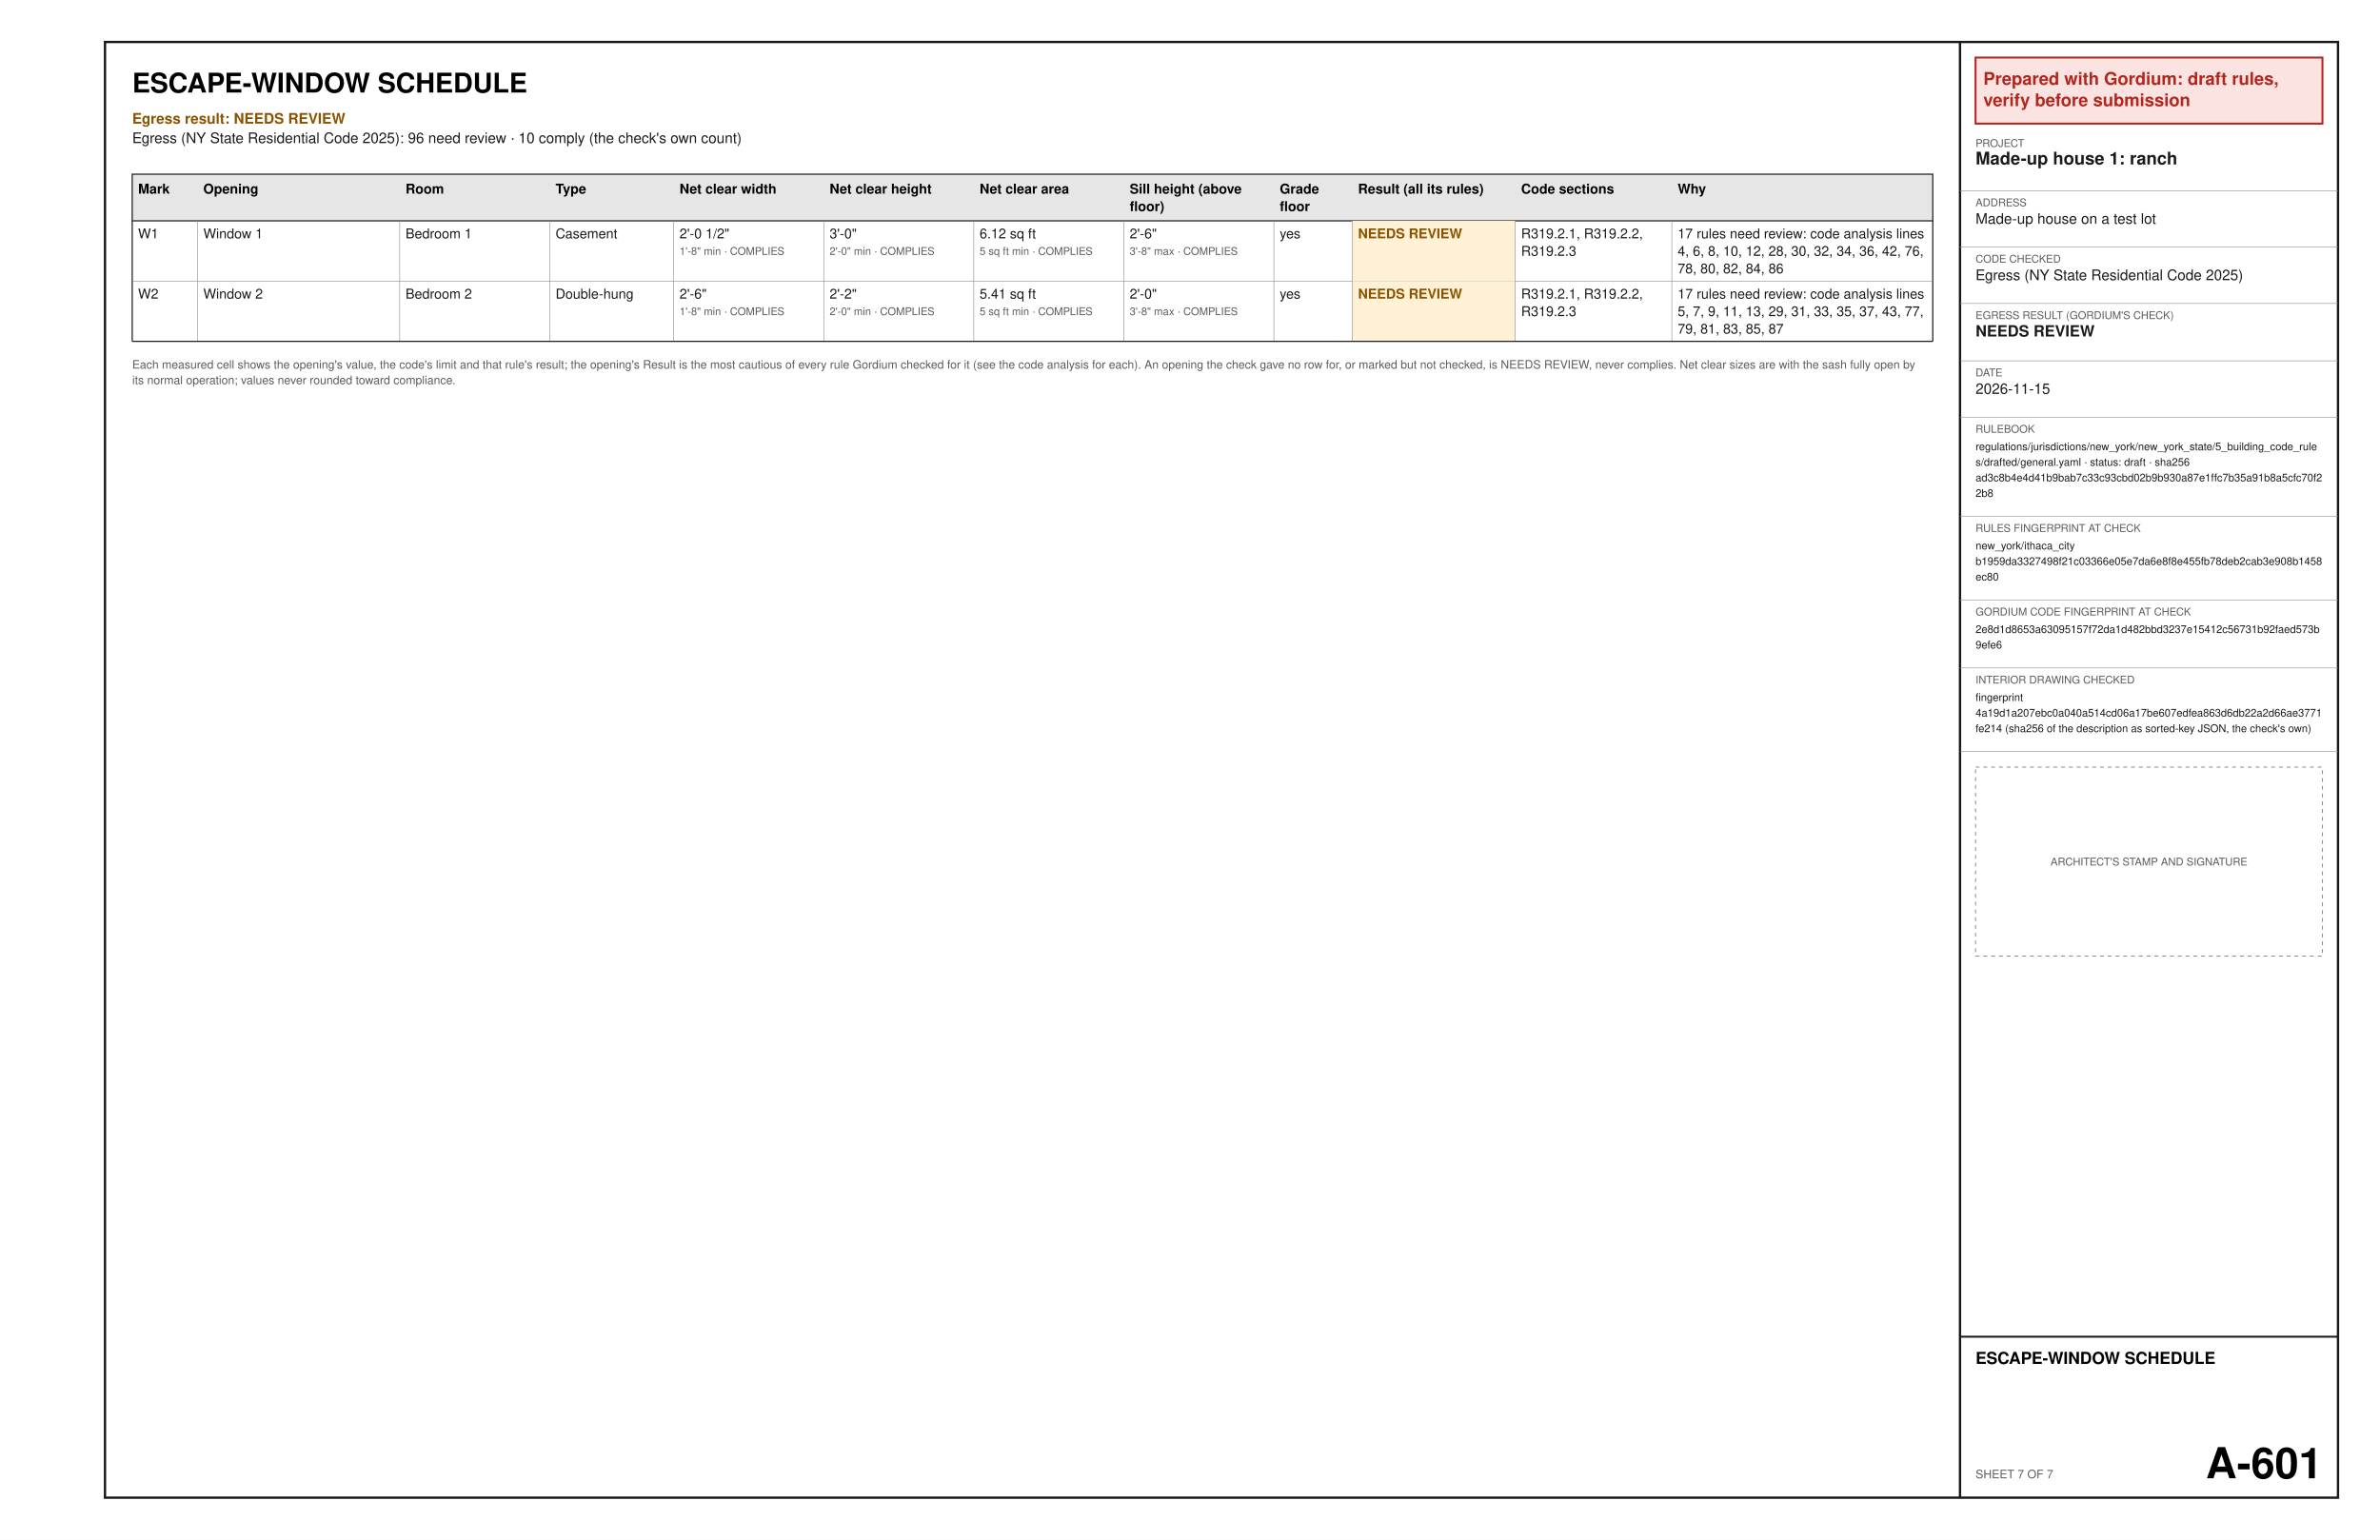
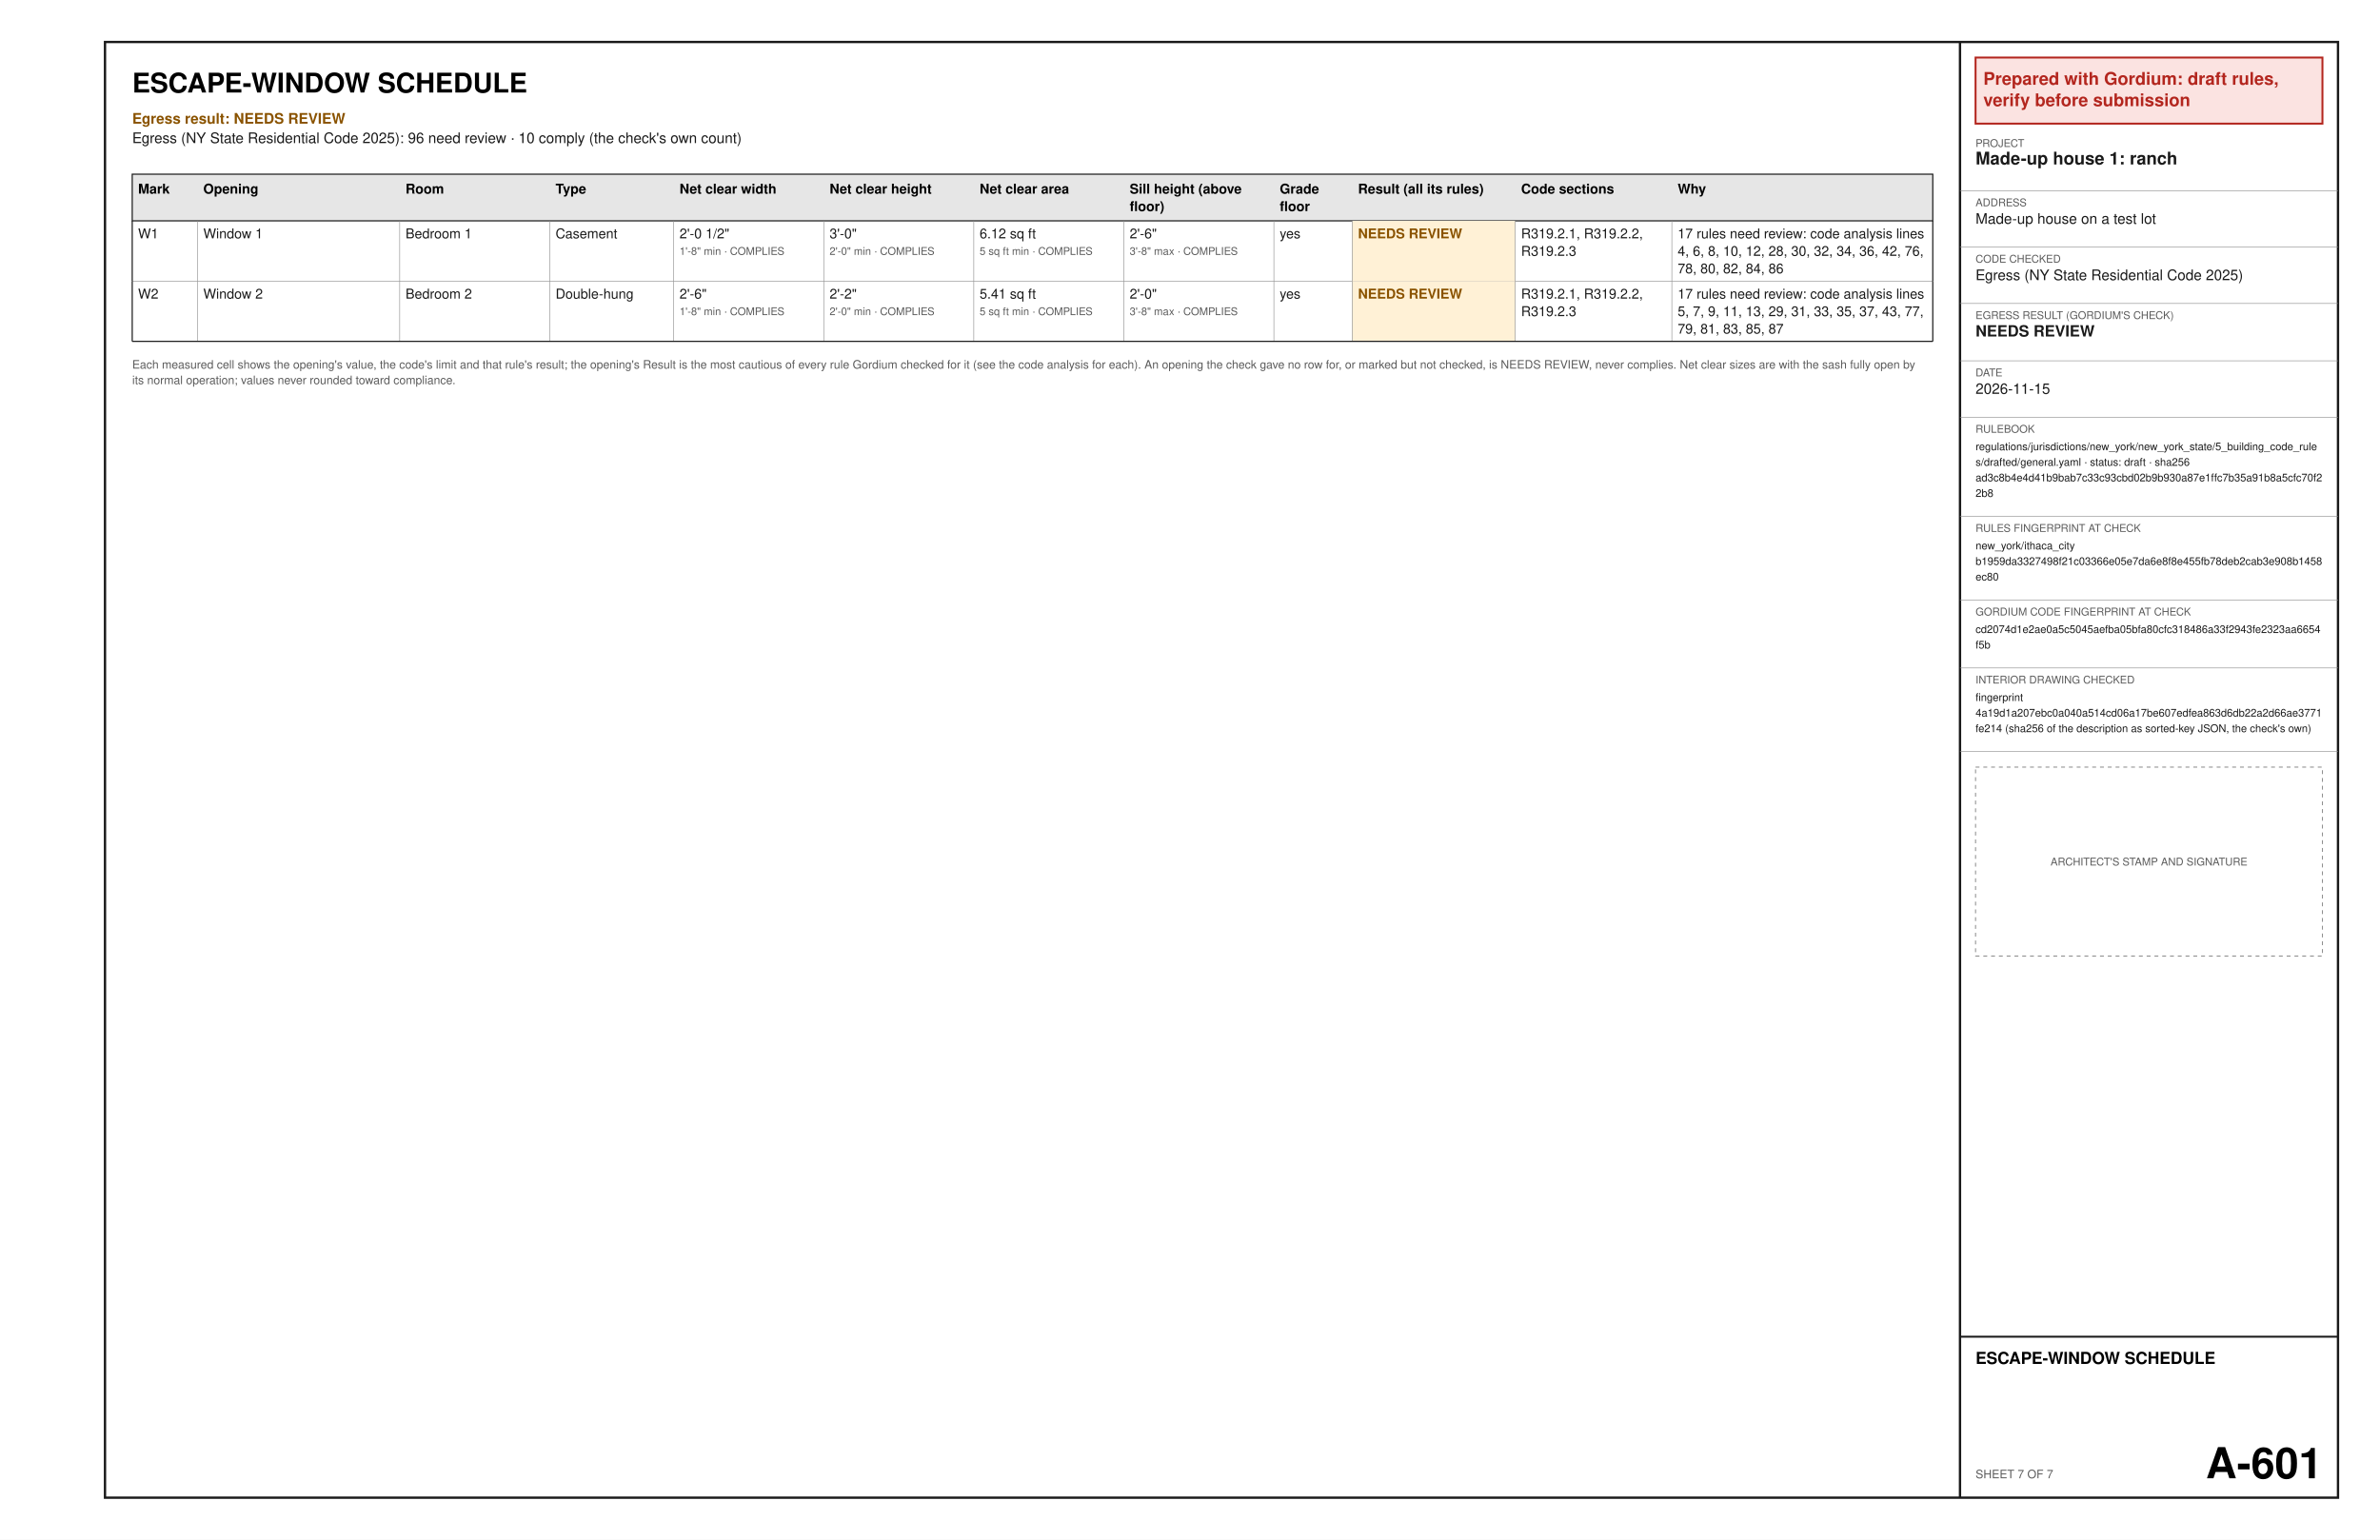
<svg xmlns="http://www.w3.org/2000/svg" width="17in" height="11in" viewBox="0 0 1224 792" font-family="Helvetica, Arial, sans-serif">
  <rect x="0" y="0" width="1224" height="792" fill="#ffffff" />
  <text x="68" y="47.6" font-size="14" font-weight="bold" text-anchor="start" fill="#000000" xml:space="preserve">ESCAPE-WINDOW SCHEDULE</text>
  <text x="68" y="63.6" font-size="7.5" font-weight="bold" text-anchor="start" fill="#8a5300" xml:space="preserve">Egress result: NEEDS REVIEW</text>
  <text x="68" y="73.6" font-size="7.5" text-anchor="start" fill="#1a1a1a" xml:space="preserve">Egress (NY State Residential Code 2025): 96 need review · 10 comply (the check's own count)</text>
  <polygon points="68,89.6 994,89.6 994,113.6 68,113.6" fill="#e6e6e6" stroke="#1a1a1a" stroke-width="0.6" />
  <text x="71" y="99.6" font-size="7" font-weight="bold" text-anchor="start" fill="#000000" xml:space="preserve">Mark</text>
  <text x="104.55" y="99.6" font-size="7" font-weight="bold" text-anchor="start" fill="#000000" xml:space="preserve">Opening</text>
  <text x="208.56" y="99.6" font-size="7" font-weight="bold" text-anchor="start" fill="#000000" xml:space="preserve">Room</text>
  <text x="285.72" y="99.6" font-size="7" font-weight="bold" text-anchor="start" fill="#000000" xml:space="preserve">Type</text>
  <text x="349.47" y="99.6" font-size="7" font-weight="bold" text-anchor="start" fill="#000000" xml:space="preserve">Net clear width</text>
  <text x="426.64" y="99.6" font-size="7" font-weight="bold" text-anchor="start" fill="#000000" xml:space="preserve">Net clear height</text>
  <text x="503.8" y="99.6" font-size="7" font-weight="bold" text-anchor="start" fill="#000000" xml:space="preserve">Net clear area</text>
  <text x="580.97" y="99.6" font-size="7" font-weight="bold" text-anchor="start" fill="#000000" xml:space="preserve">Sill height (above</text>
  <text x="580.97" y="108.6" font-size="7" font-weight="bold" text-anchor="start" fill="#000000" xml:space="preserve">floor)</text>
  <text x="658.14" y="99.6" font-size="7" font-weight="bold" text-anchor="start" fill="#000000" xml:space="preserve">Grade</text>
  <text x="658.14" y="108.6" font-size="7" font-weight="bold" text-anchor="start" fill="#000000" xml:space="preserve">floor</text>
  <text x="698.4" y="99.6" font-size="7" font-weight="bold" text-anchor="start" fill="#000000" xml:space="preserve">Result (all its rules)</text>
  <text x="782.28" y="99.6" font-size="7" font-weight="bold" text-anchor="start" fill="#000000" xml:space="preserve">Code sections</text>
  <text x="862.8" y="99.6" font-size="7" font-weight="bold" text-anchor="start" fill="#000000" xml:space="preserve">Why</text>
  <text x="71" y="122.6" font-size="7" text-anchor="start" fill="#1a1a1a" xml:space="preserve">W1</text>
  <text x="104.55" y="122.6" font-size="7" text-anchor="start" fill="#1a1a1a" xml:space="preserve">Window 1</text>
  <text x="208.56" y="122.6" font-size="7" text-anchor="start" fill="#1a1a1a" xml:space="preserve">Bedroom 1</text>
  <text x="285.72" y="122.6" font-size="7" text-anchor="start" fill="#1a1a1a" xml:space="preserve">Casement</text>
  <text x="349.47" y="122.6" font-size="7" text-anchor="start" fill="#1a1a1a" xml:space="preserve">2'-0 1/2"</text>
  <text x="349.47" y="131.1" font-size="5.5" text-anchor="start" fill="#5a5a5a" xml:space="preserve">1'-8" min · COMPLIES</text>
  <text x="426.64" y="122.6" font-size="7" text-anchor="start" fill="#1a1a1a" xml:space="preserve">3'-0"</text>
  <text x="426.64" y="131.1" font-size="5.5" text-anchor="start" fill="#5a5a5a" xml:space="preserve">2'-0" min · COMPLIES</text>
  <text x="503.8" y="122.6" font-size="7" text-anchor="start" fill="#1a1a1a" xml:space="preserve">6.12 sq ft</text>
  <text x="503.8" y="131.1" font-size="5.5" text-anchor="start" fill="#5a5a5a" xml:space="preserve">5 sq ft min · COMPLIES</text>
  <text x="580.97" y="122.6" font-size="7" text-anchor="start" fill="#1a1a1a" xml:space="preserve">2'-6"</text>
  <text x="580.97" y="131.1" font-size="5.5" text-anchor="start" fill="#5a5a5a" xml:space="preserve">3'-8" max · COMPLIES</text>
  <text x="658.14" y="122.6" font-size="7" text-anchor="start" fill="#1a1a1a" xml:space="preserve">yes</text>
  <polygon points="695.4,113.6 779.28,113.6 779.28,144.6 695.4,144.6" fill="#fff1d6" />
  <text x="698.4" y="122.6" font-size="7" font-weight="bold" text-anchor="start" fill="#8a5300" xml:space="preserve">NEEDS REVIEW</text>
  <text x="782.28" y="122.6" font-size="7" text-anchor="start" fill="#1a1a1a" xml:space="preserve">R319.2.1, R319.2.2,</text>
  <text x="782.28" y="131.6" font-size="7" text-anchor="start" fill="#1a1a1a" xml:space="preserve">R319.2.3</text>
  <text x="862.8" y="122.6" font-size="7" text-anchor="start" fill="#1a1a1a" xml:space="preserve">17 rules need review: code analysis lines</text>
  <text x="862.8" y="131.6" font-size="7" text-anchor="start" fill="#1a1a1a" xml:space="preserve">4, 6, 8, 10, 12, 28, 30, 32, 34, 36, 42, 76,</text>
  <text x="862.8" y="140.6" font-size="7" text-anchor="start" fill="#1a1a1a" xml:space="preserve">78, 80, 82, 84, 86</text>
  <line x1="68" y1="144.6" x2="994" y2="144.6" stroke="#8c8c8c" stroke-width="0.3" />
  <line x1="101.55" y1="113.6" x2="101.55" y2="144.6" stroke="#8c8c8c" stroke-width="0.3" />
  <line x1="205.56" y1="113.6" x2="205.56" y2="144.6" stroke="#8c8c8c" stroke-width="0.3" />
  <line x1="282.72" y1="113.6" x2="282.72" y2="144.6" stroke="#8c8c8c" stroke-width="0.3" />
  <line x1="346.47" y1="113.6" x2="346.47" y2="144.6" stroke="#8c8c8c" stroke-width="0.3" />
  <line x1="423.64" y1="113.6" x2="423.64" y2="144.6" stroke="#8c8c8c" stroke-width="0.3" />
  <line x1="500.8" y1="113.6" x2="500.8" y2="144.6" stroke="#8c8c8c" stroke-width="0.3" />
  <line x1="577.97" y1="113.6" x2="577.97" y2="144.6" stroke="#8c8c8c" stroke-width="0.3" />
  <line x1="655.14" y1="113.6" x2="655.14" y2="144.6" stroke="#8c8c8c" stroke-width="0.3" />
  <line x1="695.4" y1="113.6" x2="695.4" y2="144.6" stroke="#8c8c8c" stroke-width="0.3" />
  <line x1="779.28" y1="113.6" x2="779.28" y2="144.6" stroke="#8c8c8c" stroke-width="0.3" />
  <line x1="859.8" y1="113.6" x2="859.8" y2="144.6" stroke="#8c8c8c" stroke-width="0.3" />
  <line x1="68" y1="113.6" x2="68" y2="144.6" stroke="#1a1a1a" stroke-width="0.6" />
  <line x1="994" y1="113.6" x2="994" y2="144.6" stroke="#1a1a1a" stroke-width="0.6" />
  <text x="71" y="153.6" font-size="7" text-anchor="start" fill="#1a1a1a" xml:space="preserve">W2</text>
  <text x="104.55" y="153.6" font-size="7" text-anchor="start" fill="#1a1a1a" xml:space="preserve">Window 2</text>
  <text x="208.56" y="153.6" font-size="7" text-anchor="start" fill="#1a1a1a" xml:space="preserve">Bedroom 2</text>
  <text x="285.72" y="153.6" font-size="7" text-anchor="start" fill="#1a1a1a" xml:space="preserve">Double-hung</text>
  <text x="349.47" y="153.6" font-size="7" text-anchor="start" fill="#1a1a1a" xml:space="preserve">2'-6"</text>
  <text x="349.47" y="162.1" font-size="5.5" text-anchor="start" fill="#5a5a5a" xml:space="preserve">1'-8" min · COMPLIES</text>
  <text x="426.64" y="153.6" font-size="7" text-anchor="start" fill="#1a1a1a" xml:space="preserve">2'-2"</text>
  <text x="426.64" y="162.1" font-size="5.5" text-anchor="start" fill="#5a5a5a" xml:space="preserve">2'-0" min · COMPLIES</text>
  <text x="503.8" y="153.6" font-size="7" text-anchor="start" fill="#1a1a1a" xml:space="preserve">5.41 sq ft</text>
  <text x="503.8" y="162.1" font-size="5.5" text-anchor="start" fill="#5a5a5a" xml:space="preserve">5 sq ft min · COMPLIES</text>
  <text x="580.97" y="153.6" font-size="7" text-anchor="start" fill="#1a1a1a" xml:space="preserve">2'-0"</text>
  <text x="580.97" y="162.1" font-size="5.5" text-anchor="start" fill="#5a5a5a" xml:space="preserve">3'-8" max · COMPLIES</text>
  <text x="658.14" y="153.6" font-size="7" text-anchor="start" fill="#1a1a1a" xml:space="preserve">yes</text>
  <polygon points="695.4,144.6 779.28,144.6 779.28,175.6 695.4,175.6" fill="#fff1d6" />
  <text x="698.4" y="153.6" font-size="7" font-weight="bold" text-anchor="start" fill="#8a5300" xml:space="preserve">NEEDS REVIEW</text>
  <text x="782.28" y="153.6" font-size="7" text-anchor="start" fill="#1a1a1a" xml:space="preserve">R319.2.1, R319.2.2,</text>
  <text x="782.28" y="162.6" font-size="7" text-anchor="start" fill="#1a1a1a" xml:space="preserve">R319.2.3</text>
  <text x="862.8" y="153.6" font-size="7" text-anchor="start" fill="#1a1a1a" xml:space="preserve">17 rules need review: code analysis lines</text>
  <text x="862.8" y="162.6" font-size="7" text-anchor="start" fill="#1a1a1a" xml:space="preserve">5, 7, 9, 11, 13, 29, 31, 33, 35, 37, 43, 77,</text>
  <text x="862.8" y="171.6" font-size="7" text-anchor="start" fill="#1a1a1a" xml:space="preserve">79, 81, 83, 85, 87</text>
  <line x1="68" y1="175.6" x2="994" y2="175.6" stroke="#8c8c8c" stroke-width="0.3" />
  <line x1="101.55" y1="144.6" x2="101.55" y2="175.6" stroke="#8c8c8c" stroke-width="0.3" />
  <line x1="205.56" y1="144.6" x2="205.56" y2="175.6" stroke="#8c8c8c" stroke-width="0.3" />
  <line x1="282.72" y1="144.6" x2="282.72" y2="175.6" stroke="#8c8c8c" stroke-width="0.3" />
  <line x1="346.47" y1="144.6" x2="346.47" y2="175.6" stroke="#8c8c8c" stroke-width="0.3" />
  <line x1="423.64" y1="144.6" x2="423.64" y2="175.6" stroke="#8c8c8c" stroke-width="0.3" />
  <line x1="500.8" y1="144.6" x2="500.8" y2="175.6" stroke="#8c8c8c" stroke-width="0.3" />
  <line x1="577.97" y1="144.6" x2="577.97" y2="175.6" stroke="#8c8c8c" stroke-width="0.3" />
  <line x1="655.14" y1="144.6" x2="655.14" y2="175.6" stroke="#8c8c8c" stroke-width="0.3" />
  <line x1="695.4" y1="144.6" x2="695.4" y2="175.6" stroke="#8c8c8c" stroke-width="0.3" />
  <line x1="779.28" y1="144.6" x2="779.28" y2="175.6" stroke="#8c8c8c" stroke-width="0.3" />
  <line x1="859.8" y1="144.6" x2="859.8" y2="175.6" stroke="#8c8c8c" stroke-width="0.3" />
  <line x1="68" y1="144.6" x2="68" y2="175.6" stroke="#1a1a1a" stroke-width="0.6" />
  <line x1="994" y1="144.6" x2="994" y2="175.6" stroke="#1a1a1a" stroke-width="0.6" />
  <line x1="68" y1="175.6" x2="994" y2="175.6" stroke="#1a1a1a" stroke-width="0.6" />
  <text x="68" y="189.6" font-size="6" text-anchor="start" fill="#5a5a5a" xml:space="preserve">Each measured cell shows the opening's value, the code's limit and that rule's result; the opening's Result is the most cautious of every rule Gordium checked for it (see the code analysis for each). An opening the check gave no row for, or marked but not checked, is NEEDS REVIEW, never complies. Net clear sizes are with the sash fully open by</text>
  <text x="68" y="197.6" font-size="6" text-anchor="start" fill="#5a5a5a" xml:space="preserve">its normal operation; values never rounded toward compliance.</text>
  <polygon points="54,21.6 1202.4,21.6 1202.4,770.4 54,770.4" fill="none" stroke="#1a1a1a" stroke-width="1.2" />
  <line x1="1008" y1="21.6" x2="1008" y2="770.4" stroke="#1a1a1a" stroke-width="1.2" />
  <polygon points="1016,29.6 1194.4,29.6 1194.4,63.6 1016,63.6" fill="#fbe3e1" stroke="#b3261e" stroke-width="1" />
  <text x="1020" y="43.6" font-size="9" font-weight="bold" text-anchor="start" fill="#b3261e" xml:space="preserve">Prepared with Gordium: draft rules,</text>
  <text x="1020" y="54.6" font-size="9" font-weight="bold" text-anchor="start" fill="#b3261e" xml:space="preserve">verify before submission</text>
  <text x="1016" y="75.6" font-size="5.5" text-anchor="start" fill="#5a5a5a" xml:space="preserve">PROJECT</text>
  <text x="1016" y="84.6" font-size="9" font-weight="bold" text-anchor="start" fill="#1a1a1a" xml:space="preserve">Made-up house 1: ranch</text>
  <line x1="1008" y1="98.1" x2="1202.4" y2="98.1" stroke="#8c8c8c" stroke-width="0.3" />
  <text x="1016" y="106.1" font-size="5.5" text-anchor="start" fill="#5a5a5a" xml:space="preserve">ADDRESS</text>
  <text x="1016" y="115.1" font-size="7.5" text-anchor="start" fill="#1a1a1a" xml:space="preserve">Made-up house on a test lot</text>
  <line x1="1008" y1="127.1" x2="1202.4" y2="127.1" stroke="#8c8c8c" stroke-width="0.3" />
  <text x="1016" y="135.1" font-size="5.5" text-anchor="start" fill="#5a5a5a" xml:space="preserve">CODE CHECKED</text>
  <text x="1016" y="144.1" font-size="7.5" text-anchor="start" fill="#1a1a1a" xml:space="preserve">Egress (NY State Residential Code 2025)</text>
  <line x1="1008" y1="156.1" x2="1202.4" y2="156.1" stroke="#8c8c8c" stroke-width="0.3" />
  <text x="1016" y="164.1" font-size="5.5" text-anchor="start" fill="#5a5a5a" xml:space="preserve">EGRESS RESULT (GORDIUM'S CHECK)</text>
  <text x="1016" y="173.1" font-size="8" font-weight="bold" text-anchor="start" fill="#1a1a1a" xml:space="preserve">NEEDS REVIEW</text>
  <line x1="1008" y1="185.6" x2="1202.4" y2="185.6" stroke="#8c8c8c" stroke-width="0.3" />
  <text x="1016" y="193.6" font-size="5.5" text-anchor="start" fill="#5a5a5a" xml:space="preserve">DATE</text>
  <text x="1016" y="202.6" font-size="7.5" text-anchor="start" fill="#1a1a1a" xml:space="preserve">2026-11-15</text>
  <line x1="1008" y1="214.6" x2="1202.4" y2="214.6" stroke="#8c8c8c" stroke-width="0.3" />
  <text x="1016" y="222.6" font-size="5.5" text-anchor="start" fill="#5a5a5a" xml:space="preserve">RULEBOOK</text>
  <text x="1016" y="231.6" font-size="5.5" text-anchor="start" fill="#1a1a1a" xml:space="preserve">regulations/jurisdictions/new_york/new_york_state/5_building_code_rule</text>
  <text x="1016" y="239.6" font-size="5.5" text-anchor="start" fill="#1a1a1a" xml:space="preserve">s/drafted/general.yaml · status: draft · sha256</text>
  <text x="1016" y="247.6" font-size="5.5" text-anchor="start" fill="#1a1a1a" xml:space="preserve">ad3c8b4e4d41b9bab7c33c93cbd02b9b930a87e1ffc7b35a91b8a5cfc70f2</text>
  <text x="1016" y="255.6" font-size="5.5" text-anchor="start" fill="#1a1a1a" xml:space="preserve">2b8</text>
  <line x1="1008" y1="265.6" x2="1202.4" y2="265.6" stroke="#8c8c8c" stroke-width="0.3" />
  <text x="1016" y="273.6" font-size="5.5" text-anchor="start" fill="#5a5a5a" xml:space="preserve">RULES FINGERPRINT AT CHECK</text>
  <text x="1016" y="282.6" font-size="5.5" text-anchor="start" fill="#1a1a1a" xml:space="preserve">new_york/ithaca_city</text>
  <text x="1016" y="290.6" font-size="5.5" text-anchor="start" fill="#1a1a1a" xml:space="preserve">b1959da3327498f21c03366e05e7da6e8f8e455fb78deb2cab3e908b1458</text>
  <text x="1016" y="298.6" font-size="5.5" text-anchor="start" fill="#1a1a1a" xml:space="preserve">ec80</text>
  <line x1="1008" y1="308.6" x2="1202.4" y2="308.6" stroke="#8c8c8c" stroke-width="0.3" />
  <text x="1016" y="316.6" font-size="5.5" text-anchor="start" fill="#5a5a5a" xml:space="preserve">GORDIUM CODE FINGERPRINT AT CHECK</text>
-   <text x="1016" y="325.6" font-size="5.5" text-anchor="start" fill="#1a1a1a" xml:space="preserve">2e8d1d8653a63095157f72da1d482bbd3237e15412c56731b92faed573b</text>
-   <text x="1016" y="333.6" font-size="5.5" text-anchor="start" fill="#1a1a1a" xml:space="preserve">9efe6</text>
+   <text x="1016" y="325.6" font-size="5.5" text-anchor="start" fill="#1a1a1a" xml:space="preserve">cd2074d1e2ae0a5c5045aefba05bfa80cfc318486a33f2943fe2323aa6654</text>
+   <text x="1016" y="333.6" font-size="5.5" text-anchor="start" fill="#1a1a1a" xml:space="preserve">f5b</text>
  <line x1="1008" y1="343.6" x2="1202.4" y2="343.6" stroke="#8c8c8c" stroke-width="0.3" />
  <text x="1016" y="351.6" font-size="5.5" text-anchor="start" fill="#5a5a5a" xml:space="preserve">INTERIOR DRAWING CHECKED</text>
  <text x="1016" y="360.6" font-size="5.5" text-anchor="start" fill="#1a1a1a" xml:space="preserve">fingerprint</text>
  <text x="1016" y="368.6" font-size="5.5" text-anchor="start" fill="#1a1a1a" xml:space="preserve">4a19d1a207ebc0a040a514cd06a17be607edfea863d6db22a2d66ae3771</text>
  <text x="1016" y="376.6" font-size="5.5" text-anchor="start" fill="#1a1a1a" xml:space="preserve">fe214 (sha256 of the description as sorted-key JSON, the check's own)</text>
  <line x1="1008" y1="386.6" x2="1202.4" y2="386.6" stroke="#8c8c8c" stroke-width="0.3" />
  <polygon points="1016,394.6 1194.4,394.6 1194.4,491.8 1016,491.8" fill="none" stroke="#8c8c8c" stroke-width="0.5" stroke-dasharray="2 2" />
  <text x="1105.2" y="445.2" font-size="5.5" text-anchor="middle" fill="#5a5a5a" xml:space="preserve">ARCHITECT'S STAMP AND SIGNATURE</text>
  <line x1="1008" y1="687.6" x2="1202.4" y2="687.6" stroke="#1a1a1a" stroke-width="1" />
  <text x="1016" y="701.6" font-size="8.5" font-weight="bold" text-anchor="start" fill="#000000" xml:space="preserve">ESCAPE-WINDOW SCHEDULE</text>
  <text x="1016" y="760.4" font-size="6" text-anchor="start" fill="#5a5a5a" xml:space="preserve">SHEET 7 OF 7</text>
  <text x="1194.4" y="760.4" font-size="22" font-weight="bold" text-anchor="end" fill="#000000" xml:space="preserve">A-601</text>
</svg>
